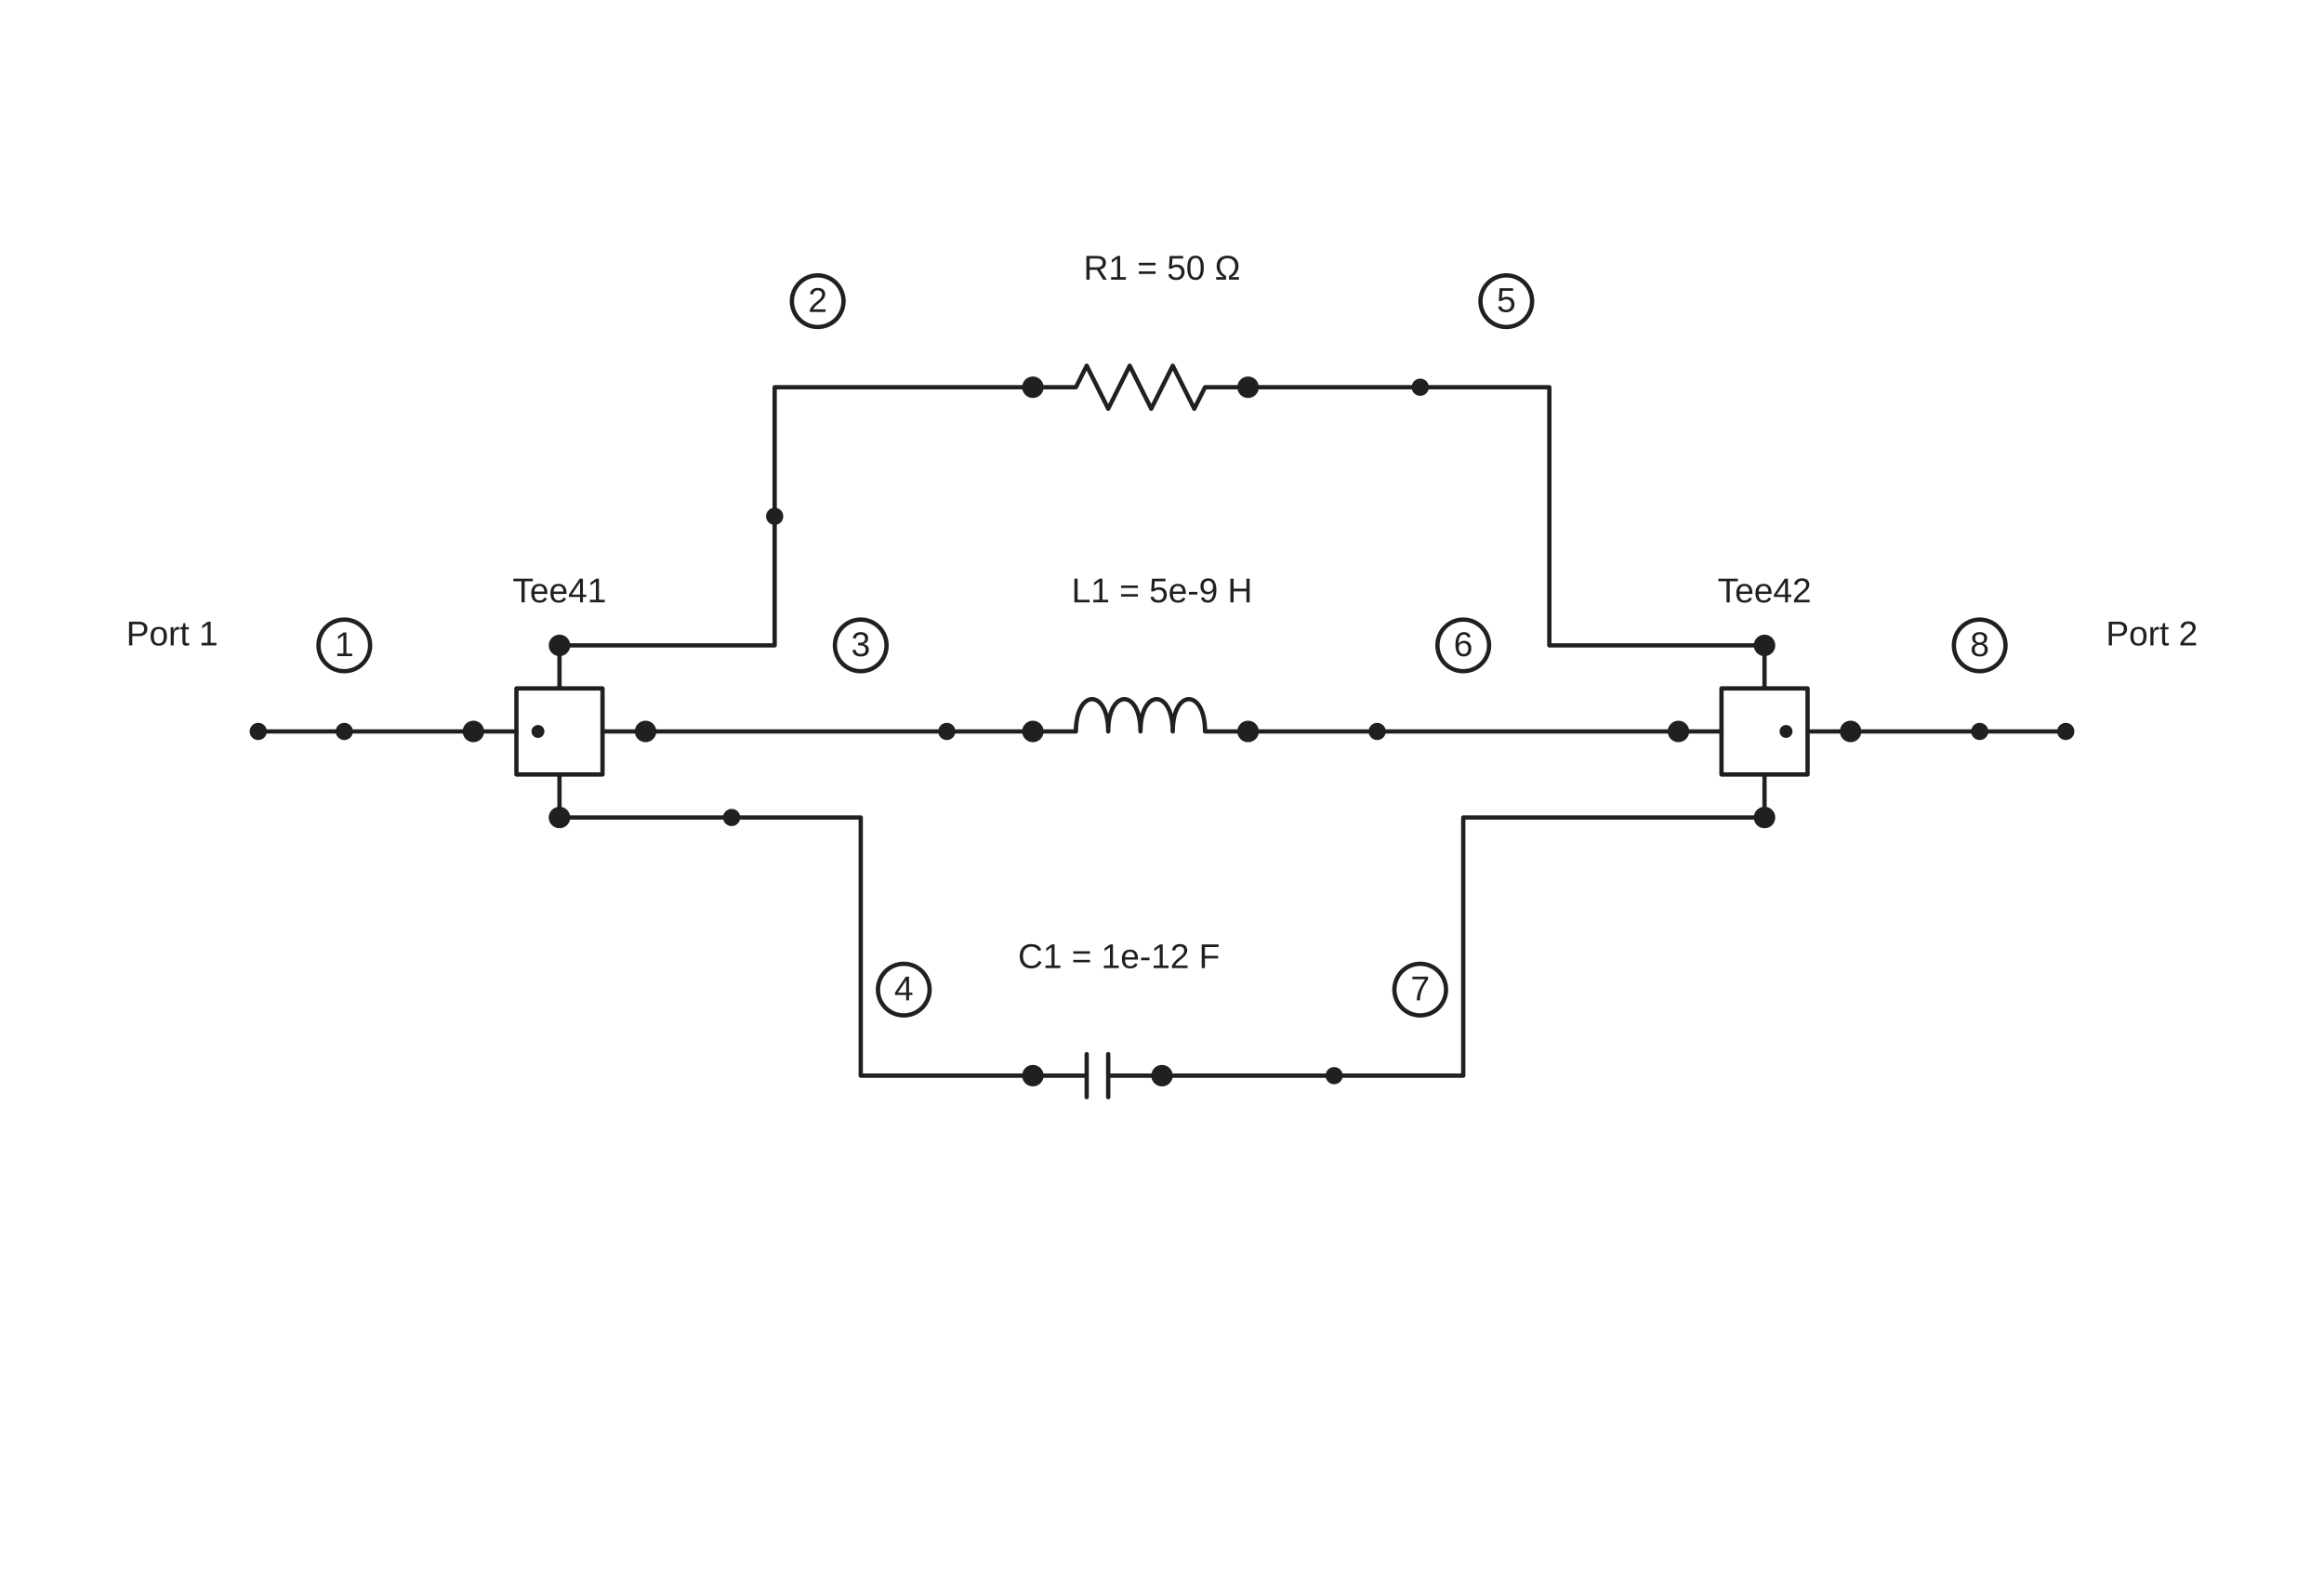
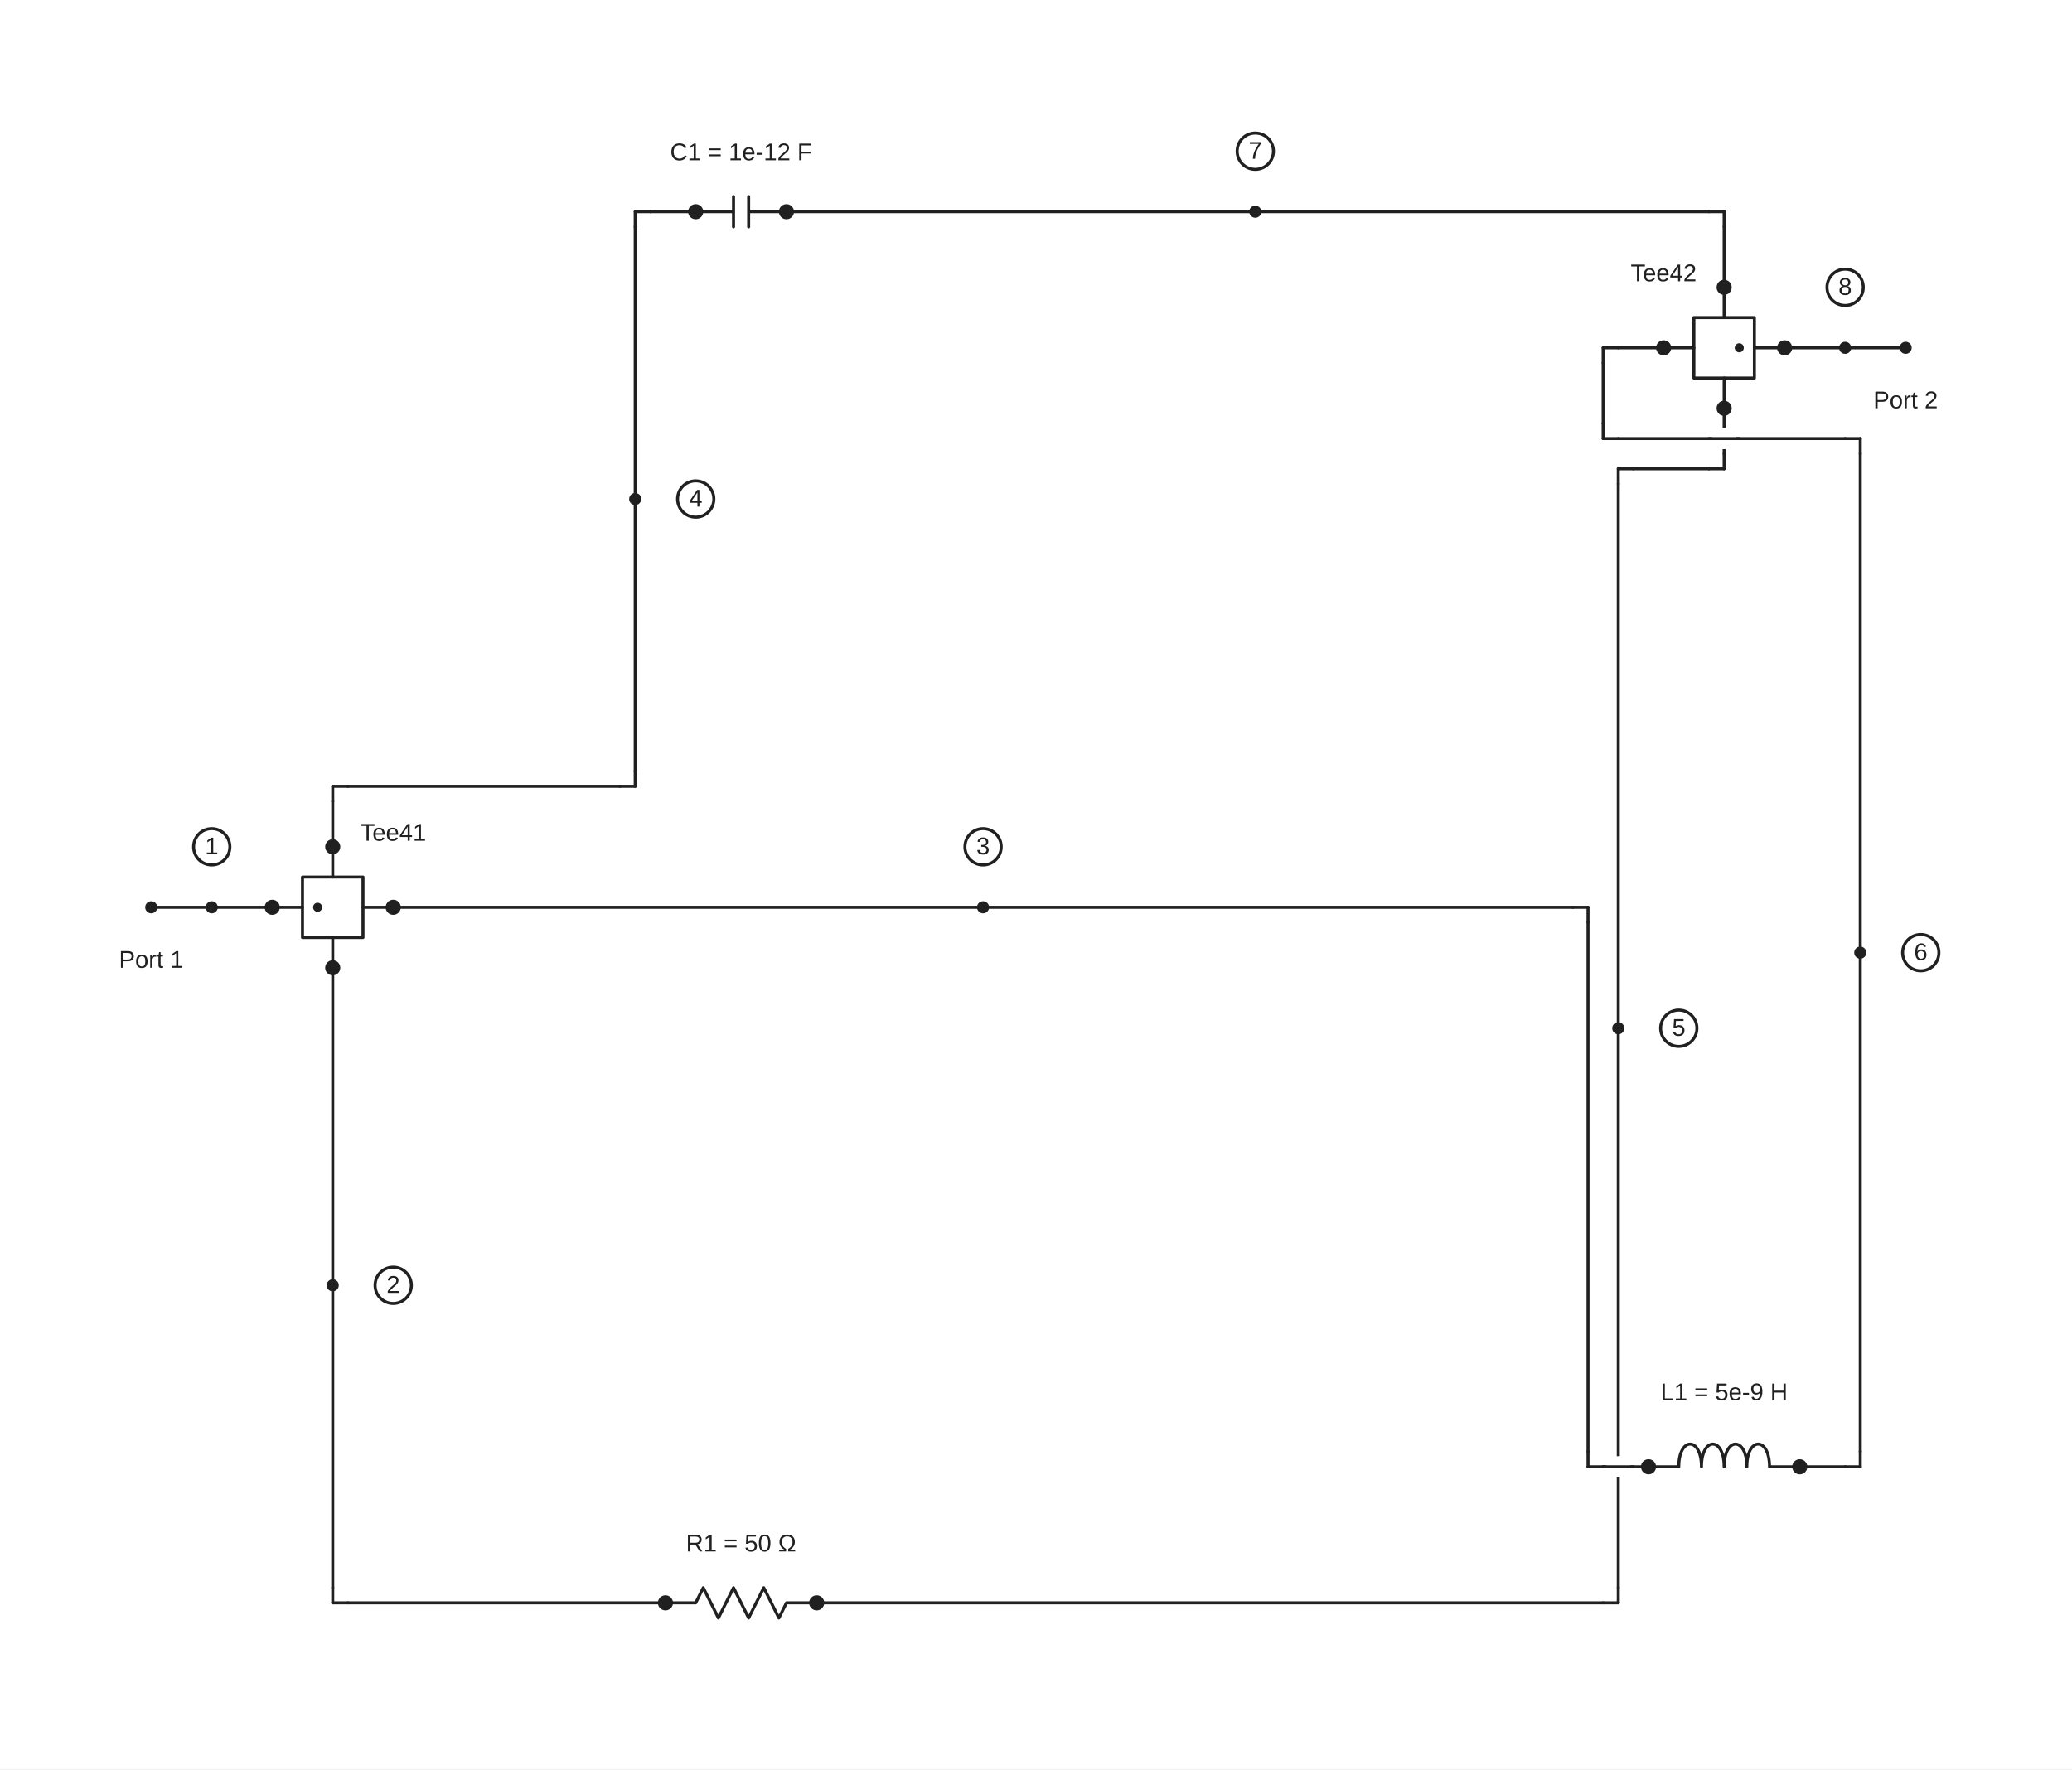
- <svg xmlns="http://www.w3.org/2000/svg" viewBox="40 80 1080 740" role="img" aria-label="Nodal nPort schematic">
-   <rect x="40" y="80" width="1080" height="740" fill="#ffffff" />
+ <svg xmlns="http://www.w3.org/2000/svg" viewBox="-20 80 1370 1170" role="img" aria-label="Nodal nPort schematic">
+   <rect x="-20" y="80" width="1370" height="1170" fill="#ffffff" />
  <g fill="none" stroke="#202020" stroke-width="2" stroke-linecap="round" stroke-linejoin="round">
-     <path d="M300 380 L400 380 L400 260 L520 260" />
-     <path d="M620 260 L760 260 L760 380 L860 380" />
-     <path d="M340 420 L420 420 L420 420 L520 420" />
-     <path d="M620 420 L740 420 L740 420 L820 420" />
-     <path d="M300 460 L440 460 L440 580 L520 580" />
-     <path d="M580 580 L720 580 L720 460 L860 460" />
-     <path d="M160 420 L260 420" />
-     <path d="M1000 420 L900 420" />
+     <path d="M160 680 L80 680" />
+     <path d="M200 1130 L200 1140" />
+     <path d="M200 1140 L210 1140" />
+     <path d="M200 720 L200 1130" />
+     <path d="M210 1140 L420 1140" />
+     <path d="M1020 680 L1030 680" />
+     <path d="M1030 680 L1030 690" />
+     <path d="M1030 1040 L1030 1050" />
+     <path d="M1030 1050 L1040 1050" />
+     <path d="M240 680 L1020 680" />
+     <path d="M1030 690 L1030 1040" />
+     <path d="M1040 1050 L1070 1050" />
+     <path d="M200 610 L200 600" />
+     <path d="M200 600 L210 600" />
+     <path d="M390 600 L400 600" />
+     <path d="M400 600 L400 590" />
+     <path d="M400 230 L400 220" />
+     <path d="M400 220 L410 220" />
+     <path d="M200 640 L200 610" />
+     <path d="M210 600 L390 600" />
+     <path d="M400 590 L400 230" />
+     <path d="M410 220 L440 220" />
+     <path d="M1040 1140 L1050 1140" />
+     <path d="M1050 1140 L1050 1130" />
+     <path d="M1050 400 L1050 390" />
+     <path d="M1050 390 L1060 390" />
+     <path d="M1110 390 L1120 390" />
+     <path d="M1120 390 L1120 380" />
+     <path d="M520 1140 L1040 1140" />
+     <path d="M1050 1130 L1050 400" />
+     <path d="M1060 390 L1110 390" />
+     <path d="M1120 380 L1120 350" />
+     <path d="M1200 1050 L1210 1050" />
+     <path d="M1210 1050 L1210 1040" />
+     <path d="M1210 380 L1210 370" />
+     <path d="M1210 370 L1200 370" />
+     <path d="M1050 370 L1040 370" />
+     <path d="M1040 370 L1040 360" />
+     <path d="M1040 320 L1040 310" />
+     <path d="M1040 310 L1050 310" />
+     <path d="M1170 1050 L1200 1050" />
+     <path d="M1210 1040 L1210 380" />
+     <path d="M1200 370 L1050 370" />
+     <path d="M1040 360 L1040 320" />
+     <path d="M1050 310 L1080 310" />
+     <path d="M1110 220 L1120 220" />
+     <path d="M1120 220 L1120 230" />
+     <path d="M500 220 L1110 220" />
+     <path d="M1120 230 L1120 270" />
+     <path d="M1160 310 L1240 310" />
+     <rect x="1042" y="1043" width="16" height="14" fill="#ffffff" stroke="none" />
+     <path d="M1040 1050 L1060 1050" />
+     <rect x="1112" y="363" width="16" height="14" fill="#ffffff" stroke="none" />
+     <path d="M1110 370 L1130 370" />
  </g>
  <g fill="#202020" font-family="Arial, Helvetica, sans-serif" font-size="16">
-     <g transform="translate(260 420) rotate(90) translate(-120 -160)" fill="none" stroke="#202020" stroke-width="2" stroke-linecap="round" stroke-linejoin="round">
+     <g transform="translate(160 680) rotate(270) scale(1 -1) translate(-120 -160)" fill="none" stroke="#202020" stroke-width="2" stroke-linecap="round" stroke-linejoin="round">
      <g fill="none" stroke="#202020" stroke-width="2" stroke-linecap="round" stroke-linejoin="round">
        <path d="M80 120 H100 M120 80 V100 M140 120 H160 M120 140 V160" />
        <rect x="100" y="100" width="40" height="40" />
        <circle cx="120" cy="130" r="3" fill="#202020" stroke="none" />
      </g>
      <circle cx="120" cy="160" r="4" fill="#202020" />
      <circle cx="80" cy="120" r="4" fill="#202020" />
      <circle cx="120" cy="80" r="4" fill="#202020" />
      <circle cx="160" cy="120" r="4" fill="#202020" />
    </g>
-     <g transform="translate(520 260) rotate(0) translate(-60 -80)" fill="none" stroke="#202020" stroke-width="2" stroke-linecap="round" stroke-linejoin="round">
+     <g transform="translate(420 1140) rotate(0) scale(1 1) translate(-60 -80)" fill="none" stroke="#202020" stroke-width="2" stroke-linecap="round" stroke-linejoin="round">
      <g fill="none" stroke="#202020" stroke-width="2" stroke-linecap="round" stroke-linejoin="round">
        <path d="M60 80 H80 L85 70 L95 90 L105 70 L115 90 L125 70 L135 90 L140 80 H160" />
      </g>
      <circle cx="60" cy="80" r="4" fill="#202020" />
      <circle cx="160" cy="80" r="4" fill="#202020" />
    </g>
-     <g transform="translate(520 420) rotate(0) translate(-60 -80)" fill="none" stroke="#202020" stroke-width="2" stroke-linecap="round" stroke-linejoin="round">
+     <g transform="translate(1070 1050) rotate(0) scale(1 1) translate(-60 -80)" fill="none" stroke="#202020" stroke-width="2" stroke-linecap="round" stroke-linejoin="round">
      <g fill="none" stroke="#202020" stroke-width="2" stroke-linecap="round" stroke-linejoin="round">
        <path d="M60 80 H80 C80 60 95 60 95 80 C95 60 110 60 110 80 C110 60 125 60 125 80 C125 60 140 60 140 80 H160" />
      </g>
      <circle cx="60" cy="80" r="4" fill="#202020" />
      <circle cx="160" cy="80" r="4" fill="#202020" />
    </g>
-     <g transform="translate(520 580) rotate(0) translate(-80 -80)" fill="none" stroke="#202020" stroke-width="2" stroke-linecap="round" stroke-linejoin="round">
+     <g transform="translate(440 220) rotate(0) scale(1 1) translate(-80 -80)" fill="none" stroke="#202020" stroke-width="2" stroke-linecap="round" stroke-linejoin="round">
      <g fill="none" stroke="#202020" stroke-width="2" stroke-linecap="round">
        <path d="M80 80 H105 M115 80 H140 M105 70 V90 M115 70 V90" />
      </g>
      <circle cx="80" cy="80" r="4" fill="#202020" />
      <circle cx="140" cy="80" r="4" fill="#202020" />
    </g>
-     <g transform="translate(900 420) rotate(270) translate(-120 -160)" fill="none" stroke="#202020" stroke-width="2" stroke-linecap="round" stroke-linejoin="round">
+     <g transform="translate(1160 310) rotate(90) scale(1 -1) translate(-120 -160)" fill="none" stroke="#202020" stroke-width="2" stroke-linecap="round" stroke-linejoin="round">
      <g fill="none" stroke="#202020" stroke-width="2" stroke-linecap="round" stroke-linejoin="round">
        <path d="M80 120 H100 M120 80 V100 M140 120 H160 M120 140 V160" />
        <rect x="100" y="100" width="40" height="40" />
        <circle cx="120" cy="130" r="3" fill="#202020" stroke="none" />
      </g>
      <circle cx="120" cy="160" r="4" fill="#202020" />
      <circle cx="80" cy="120" r="4" fill="#202020" />
      <circle cx="120" cy="80" r="4" fill="#202020" />
      <circle cx="160" cy="120" r="4" fill="#202020" />
    </g>
-     <circle cx="520" cy="260" r="4" fill="#202020" />
-     <circle cx="860" cy="380" r="4" fill="#202020" />
-     <circle cx="520" cy="420" r="4" fill="#202020" />
-     <circle cx="820" cy="420" r="4" fill="#202020" />
-     <circle cx="520" cy="580" r="4" fill="#202020" />
-     <circle cx="860" cy="460" r="4" fill="#202020" />
-     <circle cx="160" cy="420" r="4" fill="#202020" />
-     <circle cx="1000" cy="420" r="4" fill="#202020" />
-     <circle cx="400" cy="320" r="4" fill="#202020" />
-     <circle cx="420" cy="220" r="12" fill="#ffffff" stroke="#202020" stroke-width="2" />
-     <text x="420" y="225" text-anchor="middle">2</text>
-     <circle cx="700" cy="260" r="4" fill="#202020" />
-     <circle cx="740" cy="220" r="12" fill="#ffffff" stroke="#202020" stroke-width="2" />
-     <text x="740" y="225" text-anchor="middle">5</text>
-     <circle cx="480" cy="420" r="4" fill="#202020" />
-     <circle cx="440" cy="380" r="12" fill="#ffffff" stroke="#202020" stroke-width="2" />
-     <text x="440" y="385" text-anchor="middle">3</text>
-     <circle cx="680" cy="420" r="4" fill="#202020" />
-     <circle cx="720" cy="380" r="12" fill="#ffffff" stroke="#202020" stroke-width="2" />
-     <text x="720" y="385" text-anchor="middle">6</text>
-     <circle cx="380" cy="460" r="4" fill="#202020" />
-     <circle cx="460" cy="540" r="12" fill="#ffffff" stroke="#202020" stroke-width="2" />
-     <text x="460" y="545" text-anchor="middle">4</text>
-     <circle cx="660" cy="580" r="4" fill="#202020" />
-     <circle cx="700" cy="540" r="12" fill="#ffffff" stroke="#202020" stroke-width="2" />
-     <text x="700" y="545" text-anchor="middle">7</text>
-     <circle cx="200" cy="420" r="4" fill="#202020" />
-     <circle cx="200" cy="380" r="12" fill="#ffffff" stroke="#202020" stroke-width="2" />
-     <text x="200" y="385" text-anchor="middle">1</text>
-     <circle cx="960" cy="420" r="4" fill="#202020" />
-     <circle cx="960" cy="380" r="12" fill="#ffffff" stroke="#202020" stroke-width="2" />
-     <text x="960" y="385" text-anchor="middle">8</text>
-     <text x="300" y="360" text-anchor="middle">Tee41</text>
-     <text x="580" y="210" text-anchor="middle">R1 = 50 Ω</text>
-     <text x="580" y="360" text-anchor="middle">L1 = 5e-9 H</text>
-     <text x="560" y="530" text-anchor="middle">C1 = 1e-12 F</text>
-     <text x="860" y="360" text-anchor="middle">Tee42</text>
-     <text x="120" y="380" text-anchor="middle">Port 1</text>
-     <text x="1040" y="380" text-anchor="middle">Port 2</text>
+     <circle cx="80" cy="680" r="4" fill="#202020" />
+     <circle cx="1240" cy="310" r="4" fill="#202020" />
+     <circle cx="120" cy="680" r="4" fill="#202020" />
+     <circle cx="120" cy="640" r="12" fill="#ffffff" stroke="#202020" stroke-width="2" />
+     <text x="120" y="645" text-anchor="middle">1</text>
+     <circle cx="200" cy="930" r="4" fill="#202020" />
+     <circle cx="240" cy="930" r="12" fill="#ffffff" stroke="#202020" stroke-width="2" />
+     <text x="240" y="935" text-anchor="middle">2</text>
+     <circle cx="630" cy="680" r="4" fill="#202020" />
+     <circle cx="630" cy="640" r="12" fill="#ffffff" stroke="#202020" stroke-width="2" />
+     <text x="630" y="645" text-anchor="middle">3</text>
+     <circle cx="400" cy="410" r="4" fill="#202020" />
+     <circle cx="440" cy="410" r="12" fill="#ffffff" stroke="#202020" stroke-width="2" />
+     <text x="440" y="415" text-anchor="middle">4</text>
+     <circle cx="1050" cy="760" r="4" fill="#202020" />
+     <circle cx="1090" cy="760" r="12" fill="#ffffff" stroke="#202020" stroke-width="2" />
+     <text x="1090" y="765" text-anchor="middle">5</text>
+     <circle cx="1210" cy="710" r="4" fill="#202020" />
+     <circle cx="1250" cy="710" r="12" fill="#ffffff" stroke="#202020" stroke-width="2" />
+     <text x="1250" y="715" text-anchor="middle">6</text>
+     <circle cx="810" cy="220" r="4" fill="#202020" />
+     <circle cx="810" cy="180" r="12" fill="#ffffff" stroke="#202020" stroke-width="2" />
+     <text x="810" y="185" text-anchor="middle">7</text>
+     <circle cx="1200" cy="310" r="4" fill="#202020" />
+     <circle cx="1200" cy="270" r="12" fill="#ffffff" stroke="#202020" stroke-width="2" />
+     <text x="1200" y="275" text-anchor="middle">8</text>
+     <text x="240" y="636" text-anchor="middle">Tee41</text>
+     <text x="470" y="1106" text-anchor="middle">R1 = 50 Ω</text>
+     <text x="1120" y="1006" text-anchor="middle">L1 = 5e-9 H</text>
+     <text x="470" y="186" text-anchor="middle">C1 = 1e-12 F</text>
+     <text x="1080" y="266" text-anchor="middle">Tee42</text>
+     <text x="80" y="720" text-anchor="middle">Port 1</text>
+     <text x="1240" y="350" text-anchor="middle">Port 2</text>
  </g>
</svg>
